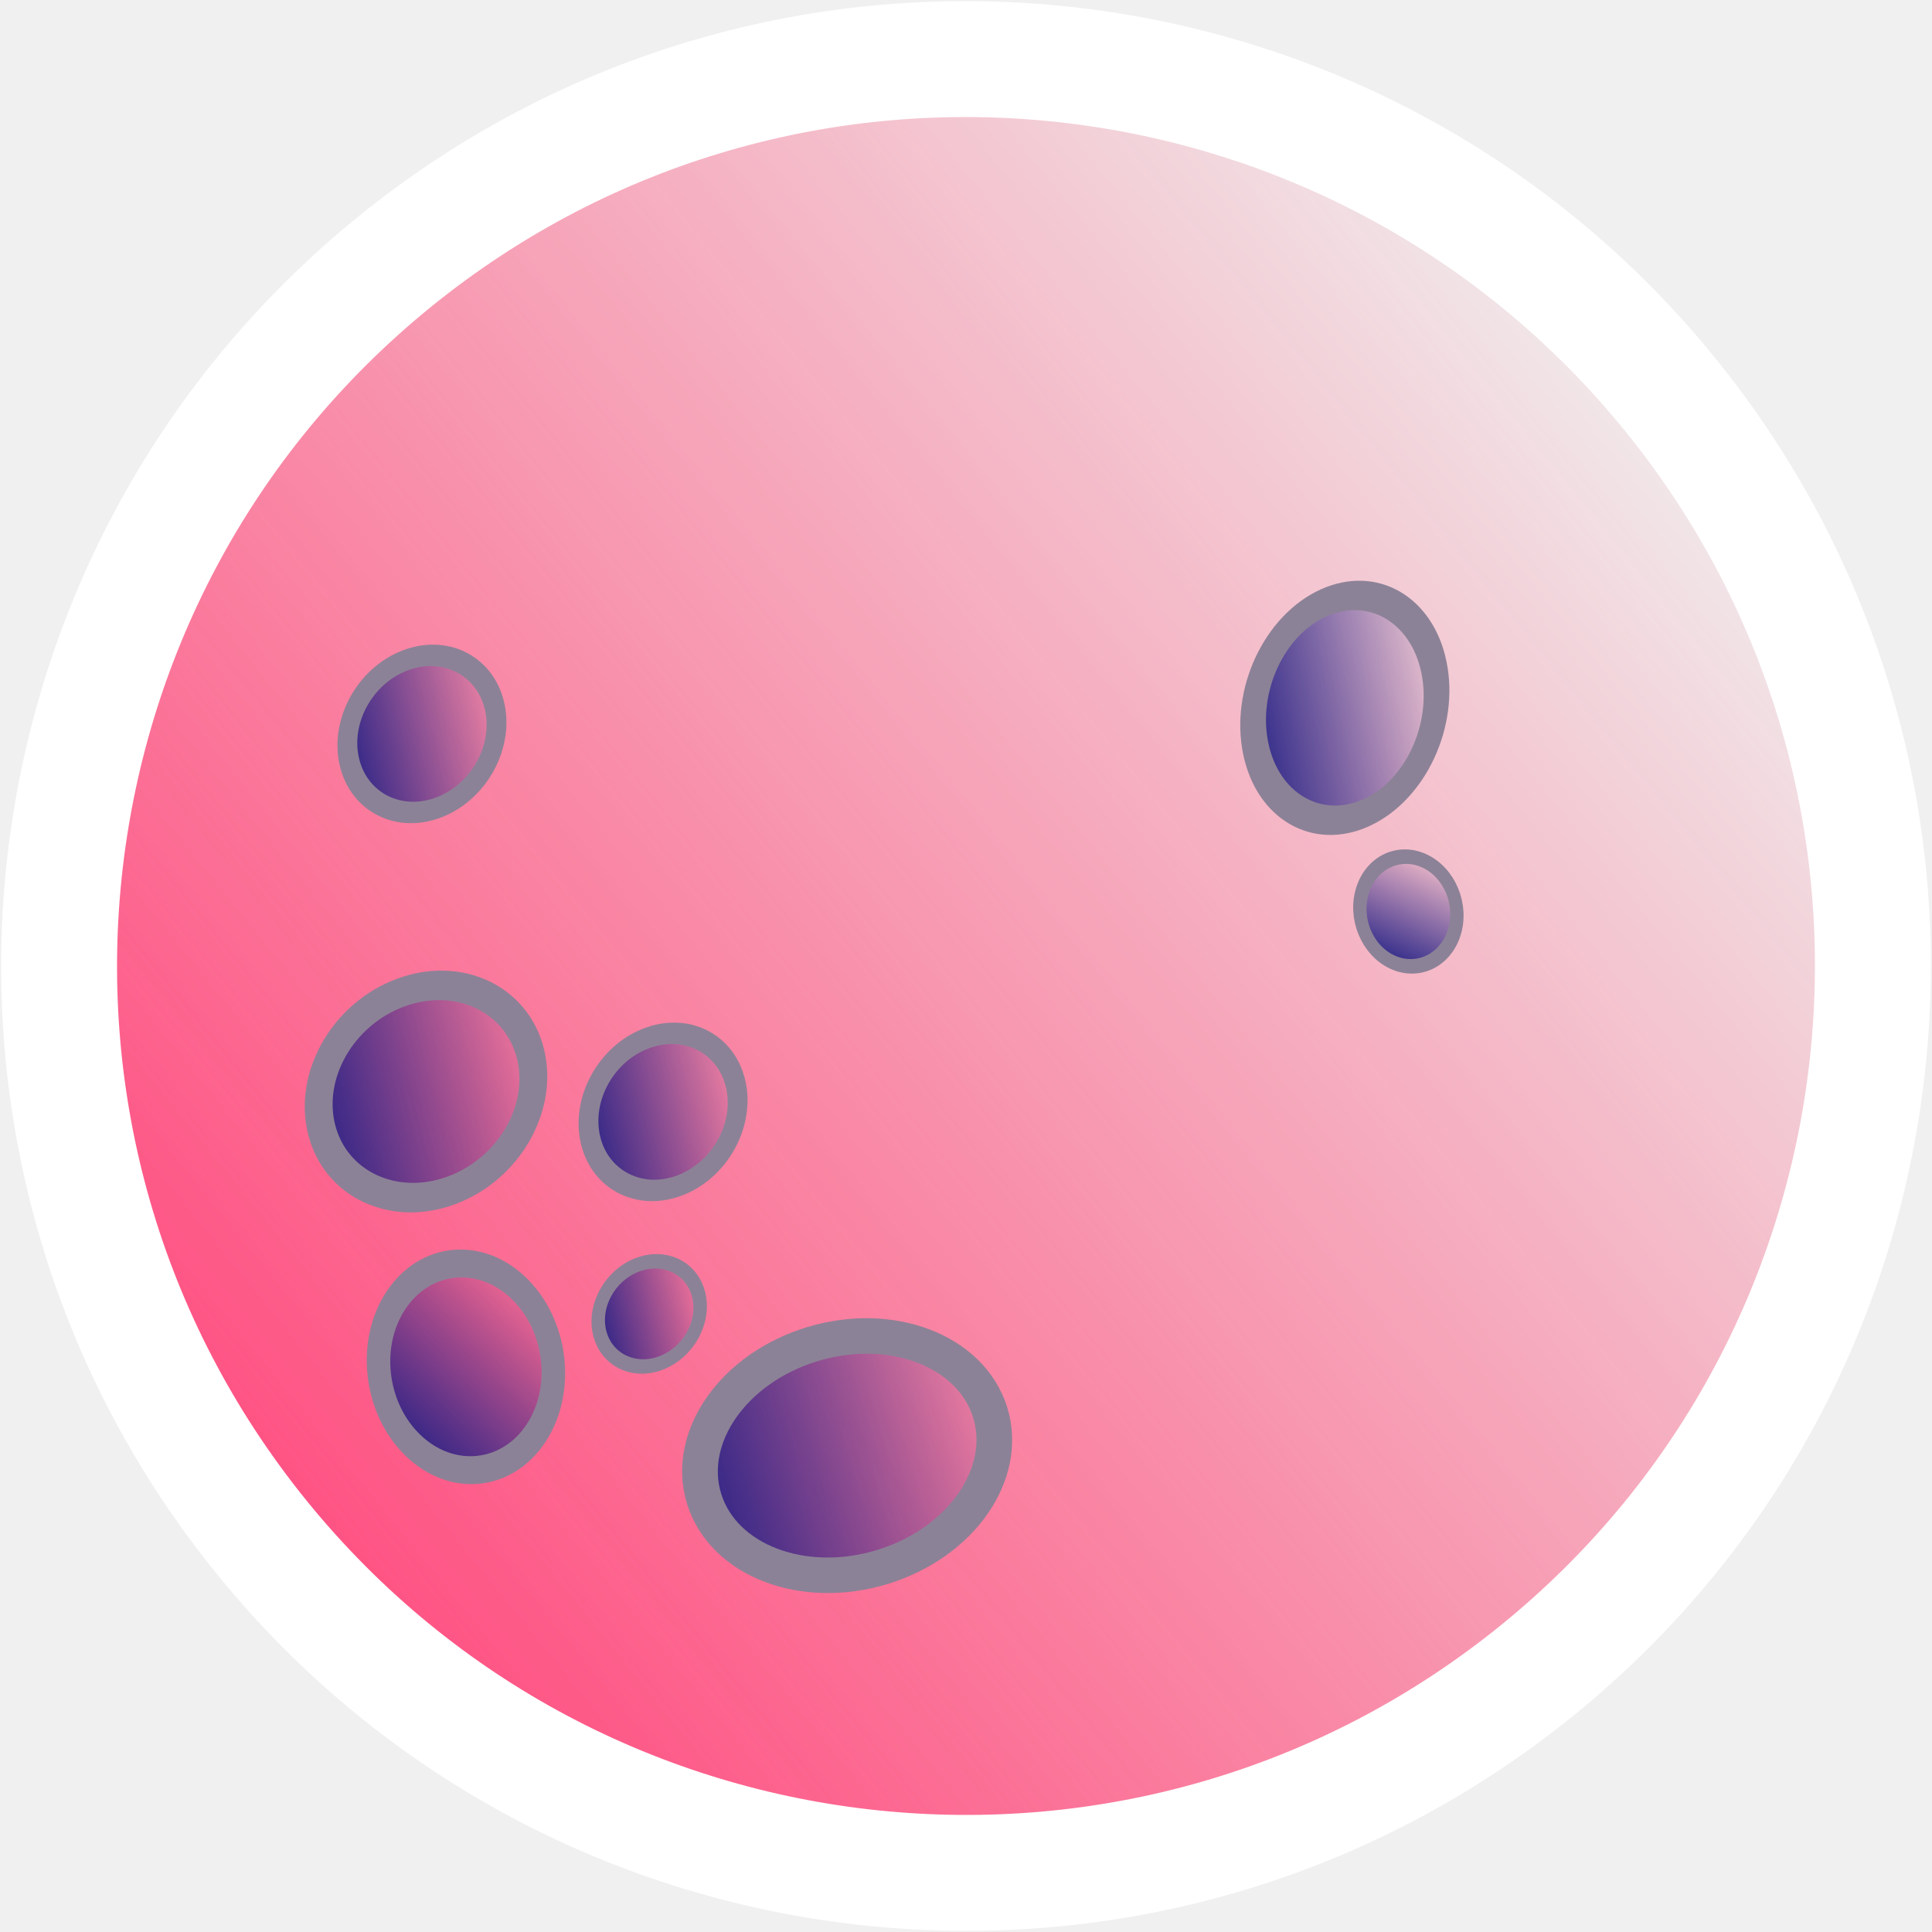
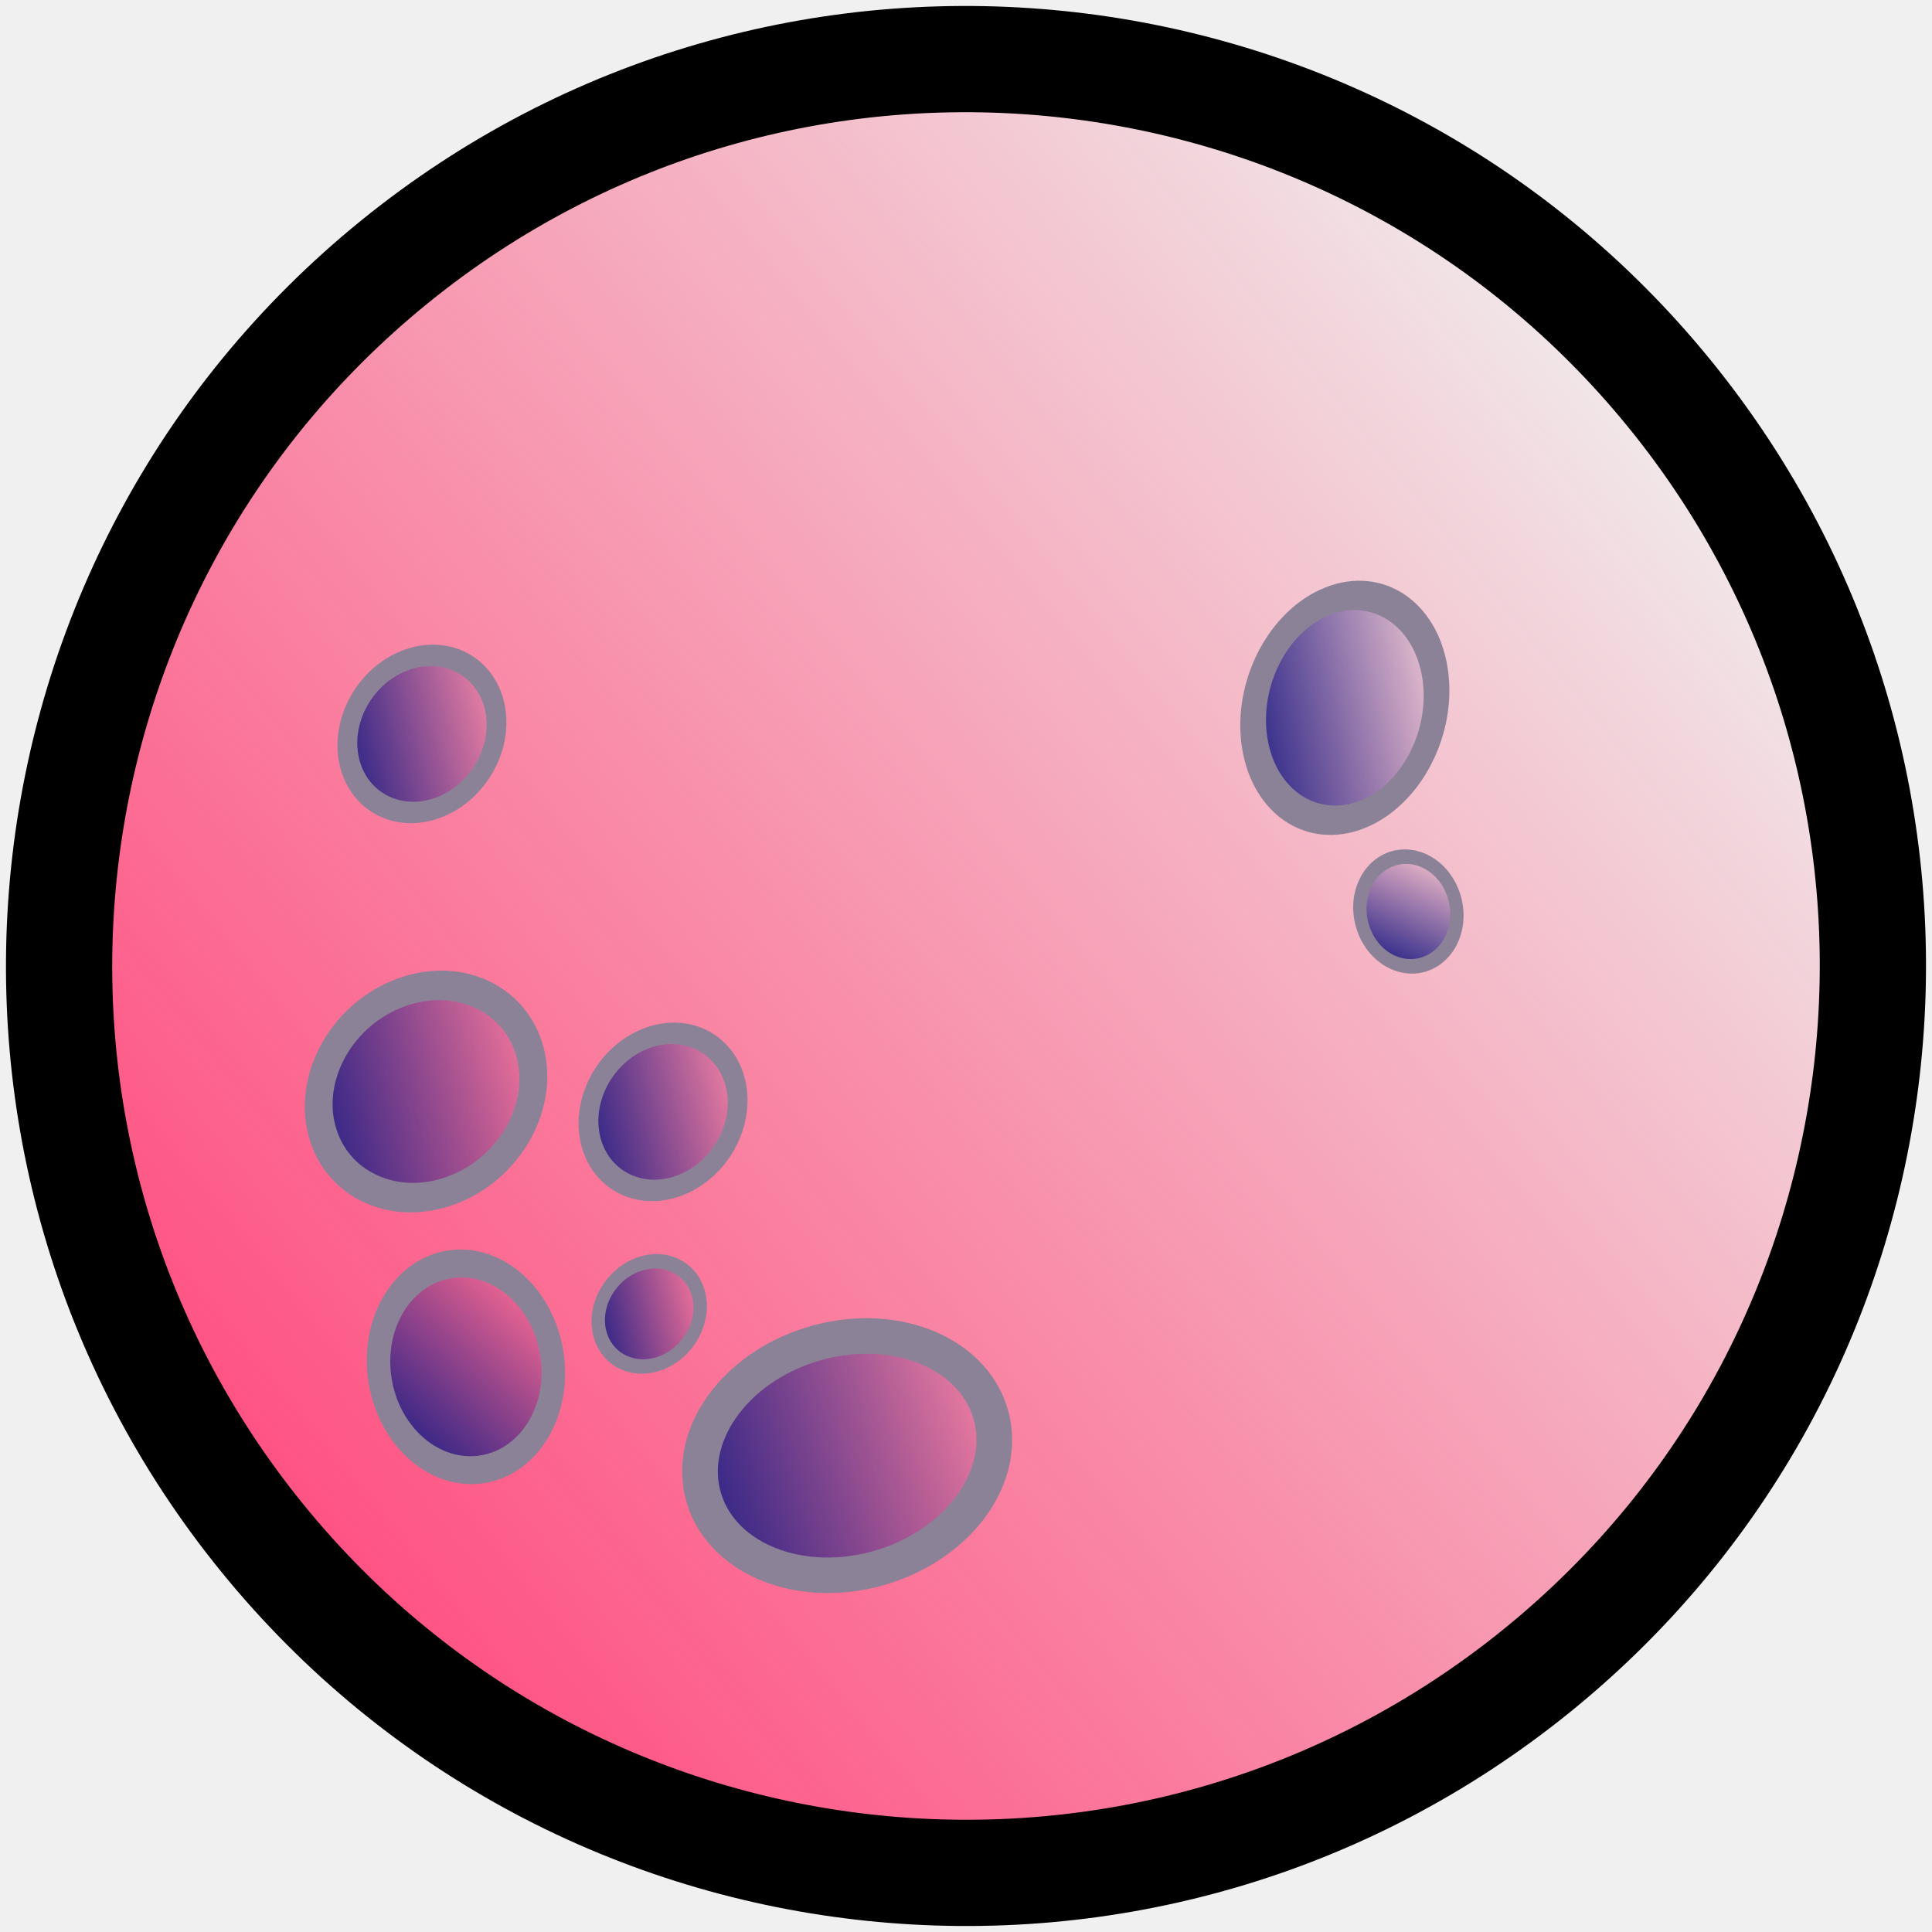
<svg xmlns="http://www.w3.org/2000/svg" xmlns:xlink="http://www.w3.org/1999/xlink" width="200" height="200" viewBox="0 0 52.917 52.917" version="1.1" id="svg5">
  <defs id="defs2">
    <linearGradient id="linearGradient20258">
      <stop style="stop-color:#ff4b7f;stop-opacity:1;" offset="0" id="stop20254" />
      <stop style="stop-color:#ff3966;stop-opacity:0;" offset="1" id="stop20256" />
    </linearGradient>
    <linearGradient id="linearGradient18741">
      <stop style="stop-color:#242286;stop-opacity:1;" offset="0" id="stop18737" />
      <stop style="stop-color:#242286;stop-opacity:0;" offset="1" id="stop18739" />
    </linearGradient>
    <linearGradient xlink:href="#linearGradient18741" id="linearGradient18743" x1="9.284" y1="19.812" x2="13.829" y2="19.812" gradientUnits="userSpaceOnUse" gradientTransform="matrix(1.061622,0,0,1.074584,-5.675131,1.866666)" />
    <linearGradient xlink:href="#linearGradient18741" id="linearGradient18747" gradientUnits="userSpaceOnUse" gradientTransform="matrix(1.061622,0,0,1.074584,-1.639035,14.03255)" x1="9.284" y1="19.812" x2="13.829" y2="19.812" />
    <linearGradient xlink:href="#linearGradient18741" id="linearGradient18751" gradientUnits="userSpaceOnUse" gradientTransform="matrix(1.293485,-1.2286406e-8,-1.236556e-8,1.379166,-33.49381,4.535113)" x1="9.284" y1="19.812" x2="13.829" y2="19.812" />
    <linearGradient xlink:href="#linearGradient18741" id="linearGradient19481" gradientUnits="userSpaceOnUse" gradientTransform="matrix(1.515954,2.017781e-8,0,1.45714,-13.62465,3.386538)" x1="9.284" y1="19.812" x2="13.829" y2="19.812" />
    <linearGradient xlink:href="#linearGradient18741" id="linearGradient19485" gradientUnits="userSpaceOnUse" gradientTransform="matrix(0.7237295,0,0,0.7203884,0.3853122,26.0216)" x1="9.284" y1="19.812" x2="13.829" y2="19.812" />
    <linearGradient xlink:href="#linearGradient18741" id="linearGradient19489" gradientUnits="userSpaceOnUse" gradientTransform="matrix(2.03785,0,-1.431215e-8,1.667325,-13.26911,11.8558)" x1="9.284" y1="19.812" x2="13.829" y2="19.812" />
    <linearGradient xlink:href="#linearGradient18741" id="linearGradient19493" gradientUnits="userSpaceOnUse" gradientTransform="matrix(1.336407,0,0,1.527102,17.52858,3.543714)" x1="9.284" y1="19.812" x2="13.829" y2="19.812" />
    <linearGradient xlink:href="#linearGradient18741" id="linearGradient19497" gradientUnits="userSpaceOnUse" gradientTransform="matrix(0.7237295,0,0,0.7203884,-14.85698,30.40475)" x1="9.284" y1="19.812" x2="13.829" y2="19.812" />
    <linearGradient xlink:href="#linearGradient20258" id="linearGradient20260" x1="-22.565" y1="37.218" x2="30.287" y2="37.218" gradientUnits="userSpaceOnUse" />
  </defs>
  <g id="layer1">
-     <circle style="fill:url(#linearGradient20260);fill-opacity:1;stroke:#ffffff;stroke-width:3.175;stroke-dasharray:none;stroke-opacity:1" id="path1834" cx="3.861" cy="37.218" r="24.839" transform="rotate(-39.07727)" />
+     <circle style="fill:url(#linearGradient20260);fill-opacity:1;stroke:#000000;stroke-width:2.91;stroke-dasharray:none;stroke-opacity:1" id="path1834" cx="3.861" cy="37.218" r="24.839" transform="rotate(-39.07727)" />
    <ellipse style="fill:url(#linearGradient18743);fill-opacity:1;stroke:#8c8297;stroke-width:0.565;stroke-dasharray:none;stroke-opacity:1" id="path4597" ry="2.062" rx="2.132" cy="23.156" cx="6.594" transform="matrix(0.9307499,-0.3656563,0.2340454,0.9722257,0,0)" />
    <ellipse style="fill:url(#linearGradient18747);fill-opacity:1;stroke:#8c8297;stroke-width:0.565;stroke-dasharray:none;stroke-opacity:1" id="ellipse18745" ry="2.062" rx="2.132" cy="35.322" cx="10.63" transform="matrix(0.9307499,-0.3656563,0.2340454,0.9722257,0,0)" />
    <ellipse style="fill:url(#linearGradient18751);fill-opacity:1;stroke:#8c8297;stroke-width:0.707;stroke-dasharray:none;stroke-opacity:1" id="ellipse18749" ry="2.646" rx="2.597" cy="31.859" cx="-18.545" transform="matrix(0.5543072,-0.8323122,0.7232301,0.6906071,0,0)" />
    <ellipse style="fill:url(#linearGradient19481);fill-opacity:1;stroke:#8c8297;stroke-width:0.786;stroke-dasharray:none;stroke-opacity:1" id="ellipse19479" ry="2.796" rx="3.044" cy="32.255" cx="3.895" transform="matrix(0.9382524,-0.3459514,0.2484517,0.9686443,0,0)" />
    <ellipse style="fill:url(#linearGradient19485);fill-opacity:1;stroke:#8c8297;stroke-width:0.382;stroke-dasharray:none;stroke-opacity:1" id="ellipse19483" ry="1.382" rx="1.453" cy="40.294" cx="8.749" transform="matrix(0.9332745,-0.3591639,0.2386473,0.9711063,0,0)" />
    <ellipse style="fill:url(#linearGradient19489);fill-opacity:1;stroke:#8c8297;stroke-width:0.975;stroke-dasharray:none;stroke-opacity:1" id="ellipse19487" ry="3.199" rx="4.092" cy="44.889" cx="10.282" transform="matrix(0.9569591,-0.2902228,0.2977028,0.9546586,0,0)" />
    <ellipse style="fill:url(#linearGradient19493);fill-opacity:1;stroke:#8c8297;stroke-width:0.756;stroke-dasharray:none;stroke-opacity:1" id="ellipse19491" ry="2.93" rx="2.683" cy="33.798" cx="32.973" transform="matrix(0.9094644,-0.4157817,0.2025788,0.979266,0,0)" />
    <ellipse style="fill:url(#linearGradient19497);fill-opacity:1;stroke:#8c8297;stroke-width:0.382;stroke-dasharray:none;stroke-opacity:1" id="ellipse19495" ry="1.382" rx="1.453" cy="44.677" cx="-6.493" transform="matrix(0.3025434,-0.9531356,0.9073922,0.4202848,0,0)" />
  </g>
</svg>
